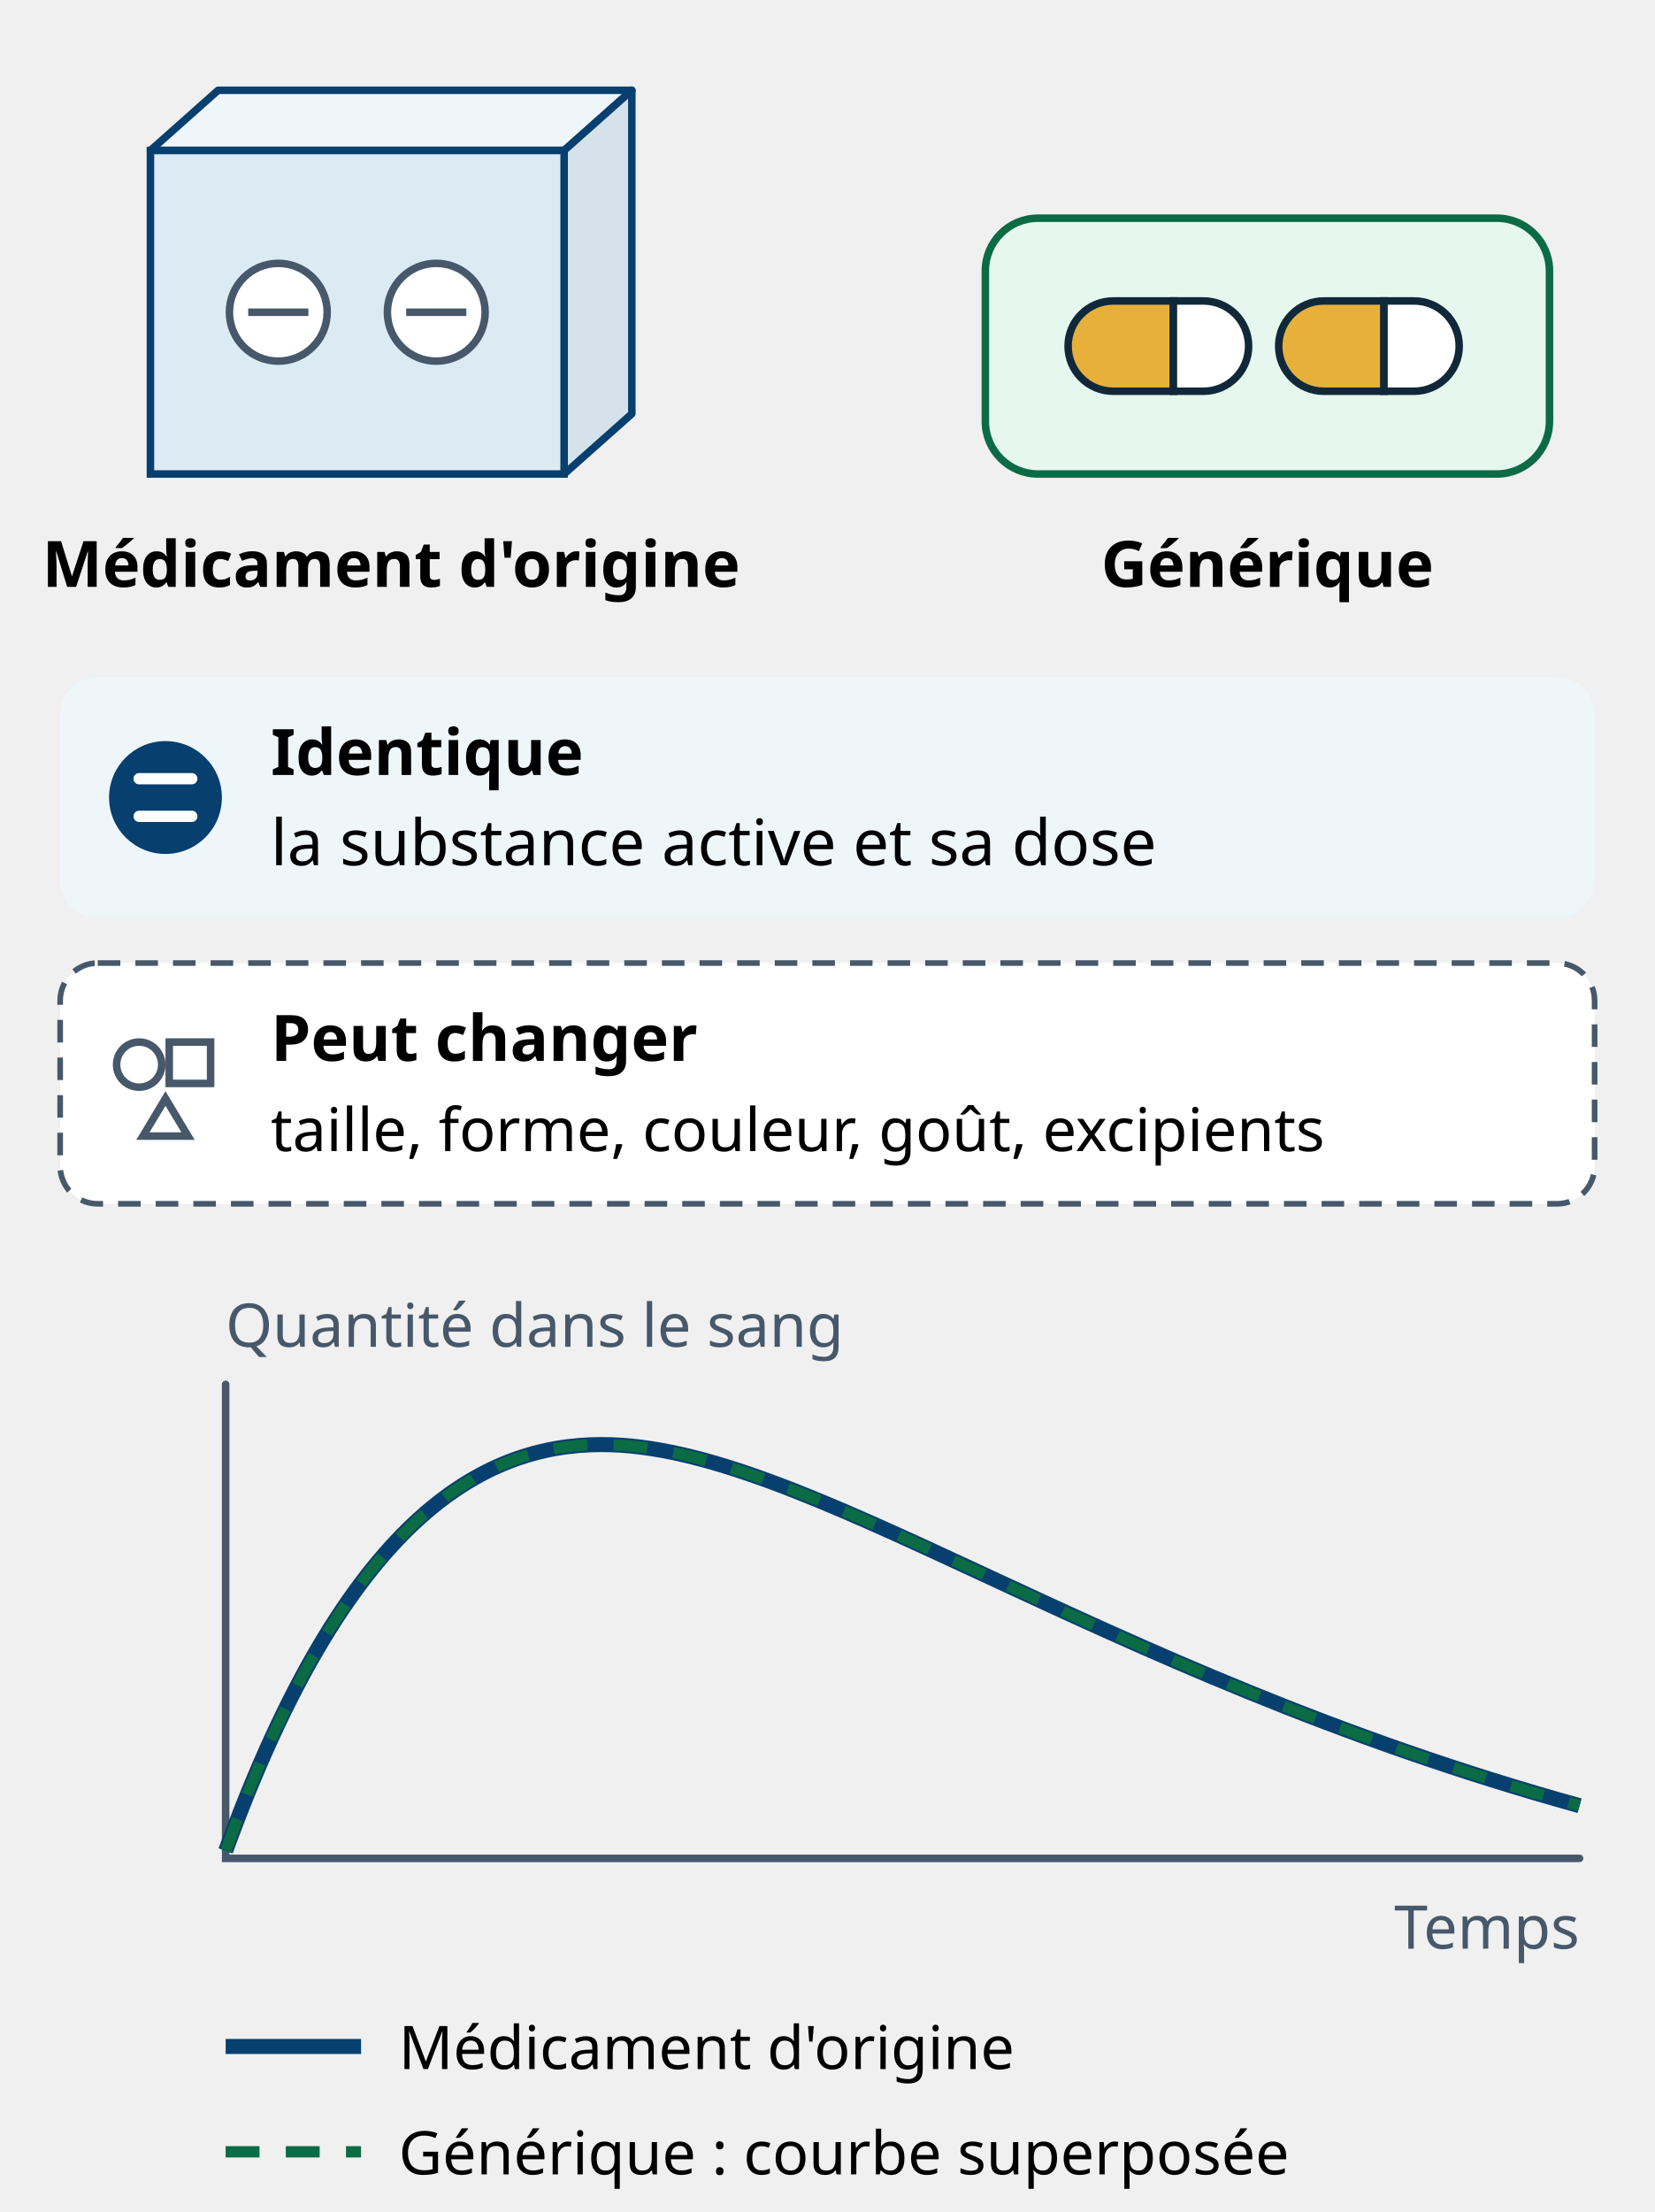
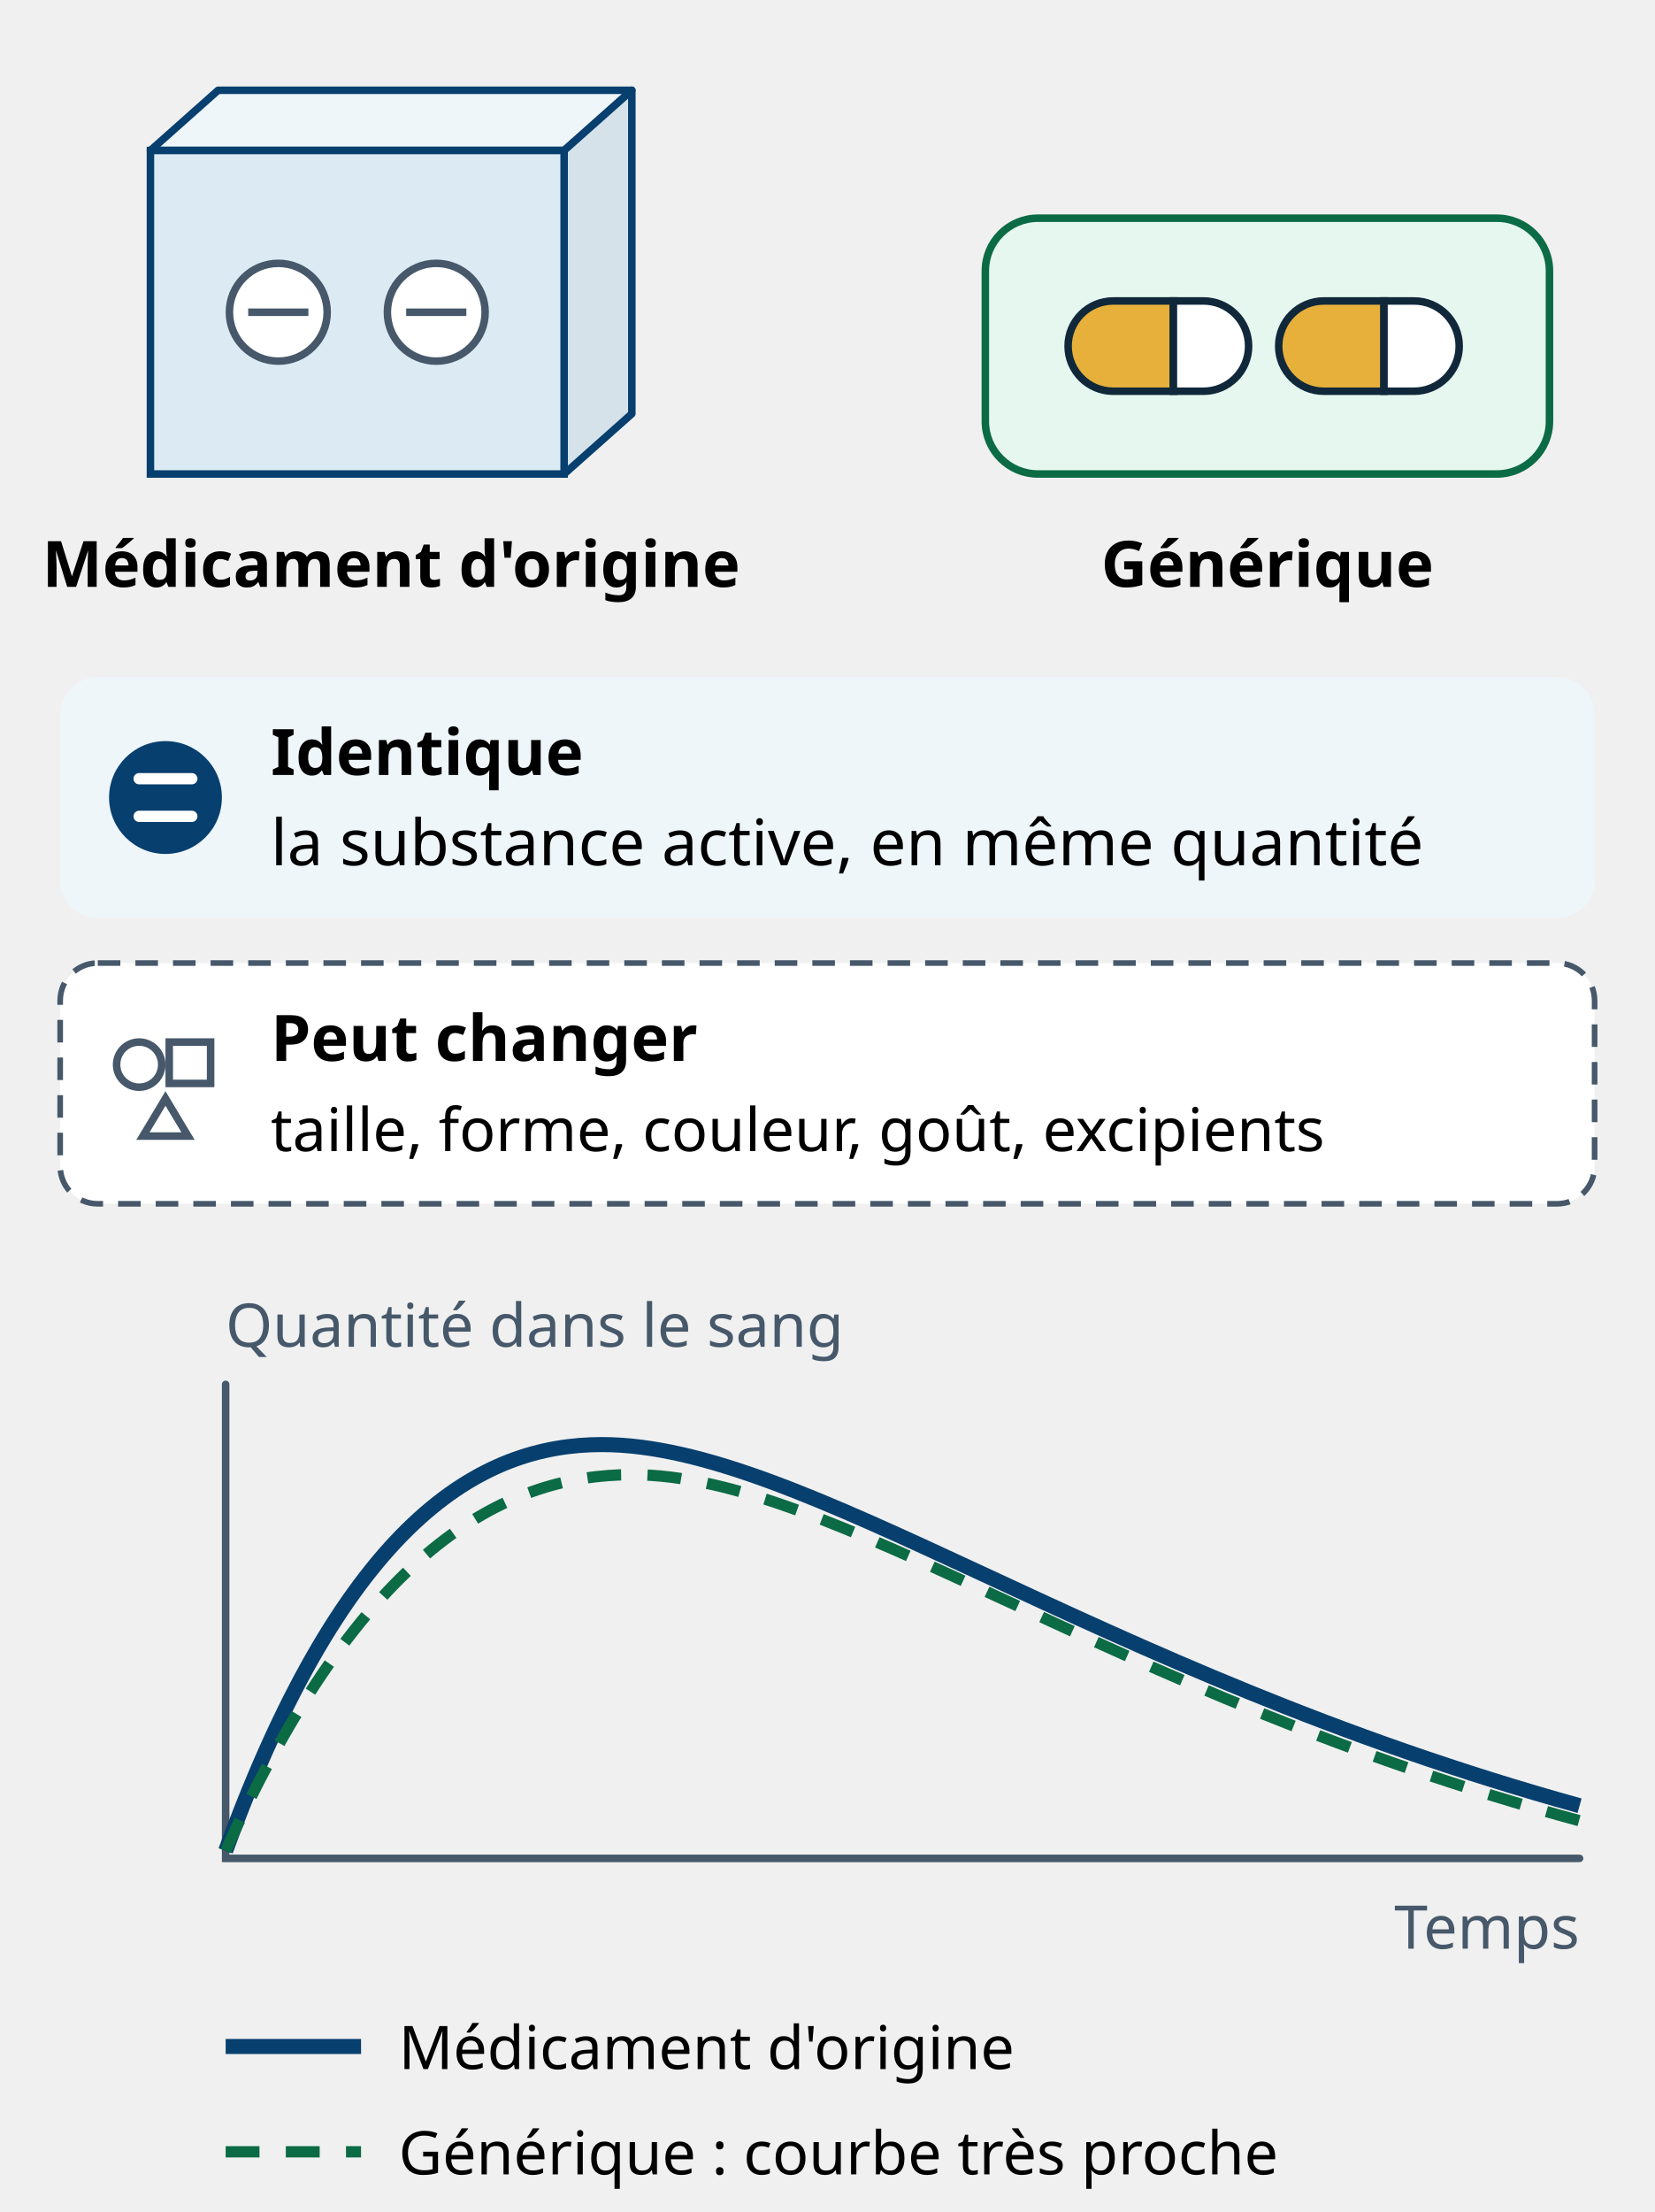
<svg xmlns="http://www.w3.org/2000/svg" viewBox="0 0 440 588" width="440" height="588" font-family="'Atkinson Hyperlegible Next Variable', system-ui, sans-serif" font-size="17" fill="currentColor">
  <path d="M40 40 L58 24 H168 L150 40 Z" fill="#eef6fa" stroke="#073f6e" stroke-width="2" stroke-linejoin="round" />
  <path d="M150 40 L168 24 V110 L150 126 Z" fill="#d5e2ea" stroke="#073f6e" stroke-width="2" stroke-linejoin="round" />
  <rect x="40" y="40" width="110" height="86" fill="#dcebf3" stroke="#073f6e" stroke-width="2" />
  <circle cx="74" cy="83" r="13" fill="#ffffff" stroke="#46586a" stroke-width="2" />
  <circle cx="116" cy="83" r="13" fill="#ffffff" stroke="#46586a" stroke-width="2" />
  <line x1="66" y1="83" x2="82" y2="83" stroke="#46586a" stroke-width="2" />
  <line x1="108" y1="83" x2="124" y2="83" stroke="#46586a" stroke-width="2" />
  <text x="104" y="156" text-anchor="middle" font-weight="700">Médicament d'origine</text>
  <rect x="262" y="58" width="150" height="68" rx="14" fill="#e6f7ef" stroke="#0b6b45" stroke-width="2" />
  <g stroke="#10283a" stroke-width="2">
    <path d="M296 80 H312 V104 H296 a12 12 0 0 1 0 -24 Z" fill="#e7b03b" />
    <path d="M312 80 H320 a12 12 0 0 1 0 24 H312 Z" fill="#ffffff" />
    <path d="M352 80 H368 V104 H352 a12 12 0 0 1 0 -24 Z" fill="#e7b03b" />
    <path d="M368 80 H376 a12 12 0 0 1 0 24 H368 Z" fill="#ffffff" />
  </g>
  <text x="337" y="156" text-anchor="middle" font-weight="700">Générique</text>
  <rect x="16" y="180" width="408" height="64" rx="10" fill="#eef6fa" />
  <circle cx="44" cy="212" r="15" fill="#073f6e" />
  <g stroke="#ffffff" stroke-width="3" stroke-linecap="round">
    <line x1="37" y1="207" x2="51" y2="207" />
    <line x1="37" y1="217" x2="51" y2="217" />
  </g>
  <text x="72" y="206" font-weight="700">Identique</text>
-   <text x="72" y="230">la substance active et sa dose</text>
+   <text x="72" y="230">la substance active, en même quantité</text>
  <rect x="16" y="256" width="408" height="64" rx="10" fill="#ffffff" stroke="#46586a" stroke-width="1.5" stroke-dasharray="6 4" />
  <g fill="none" stroke="#46586a" stroke-width="2">
    <circle cx="37" cy="283" r="6" />
    <rect x="45" y="277" width="11" height="11" />
    <path d="M38 302 L44 292 L50 302 Z" />
  </g>
  <text x="72" y="282" font-weight="700">Peut changer</text>
  <text x="72" y="306" font-size="16">taille, forme, couleur, goût, excipients</text>
  <text x="60" y="358" font-size="16" fill="#46586a">Quantité dans le sang</text>
  <g stroke="#46586a" stroke-width="2" fill="none" stroke-linecap="round">
    <path d="M60 368 V494 H420" />
  </g>
  <text x="420" y="518" text-anchor="end" font-size="16" fill="#46586a">Temps</text>
  <path d="M60 492 C92 404 128 384 160 384 C214 384 290 444 420 480" fill="none" stroke="#073f6e" stroke-width="4" />
-   <path d="M60 492 C92 404 128 384 160 384 C214 384 290 444 420 480" fill="none" stroke="#0b6b45" stroke-width="3" stroke-dasharray="9 7" />
+   <path d="M60 492 C96 412 134 392 168 392 C222 392 294 450 420 484" fill="none" stroke="#0b6b45" stroke-width="3" stroke-dasharray="9 7" />
  <line x1="60" y1="544" x2="96" y2="544" stroke="#073f6e" stroke-width="4" />
  <text x="106" y="550" font-size="16">Médicament d'origine</text>
  <line x1="60" y1="572" x2="96" y2="572" stroke="#0b6b45" stroke-width="3" stroke-dasharray="9 7" />
-   <text x="106" y="578" font-size="16">Générique : courbe superposée</text>
+   <text x="106" y="578" font-size="16">Générique : courbe très proche</text>
</svg>
